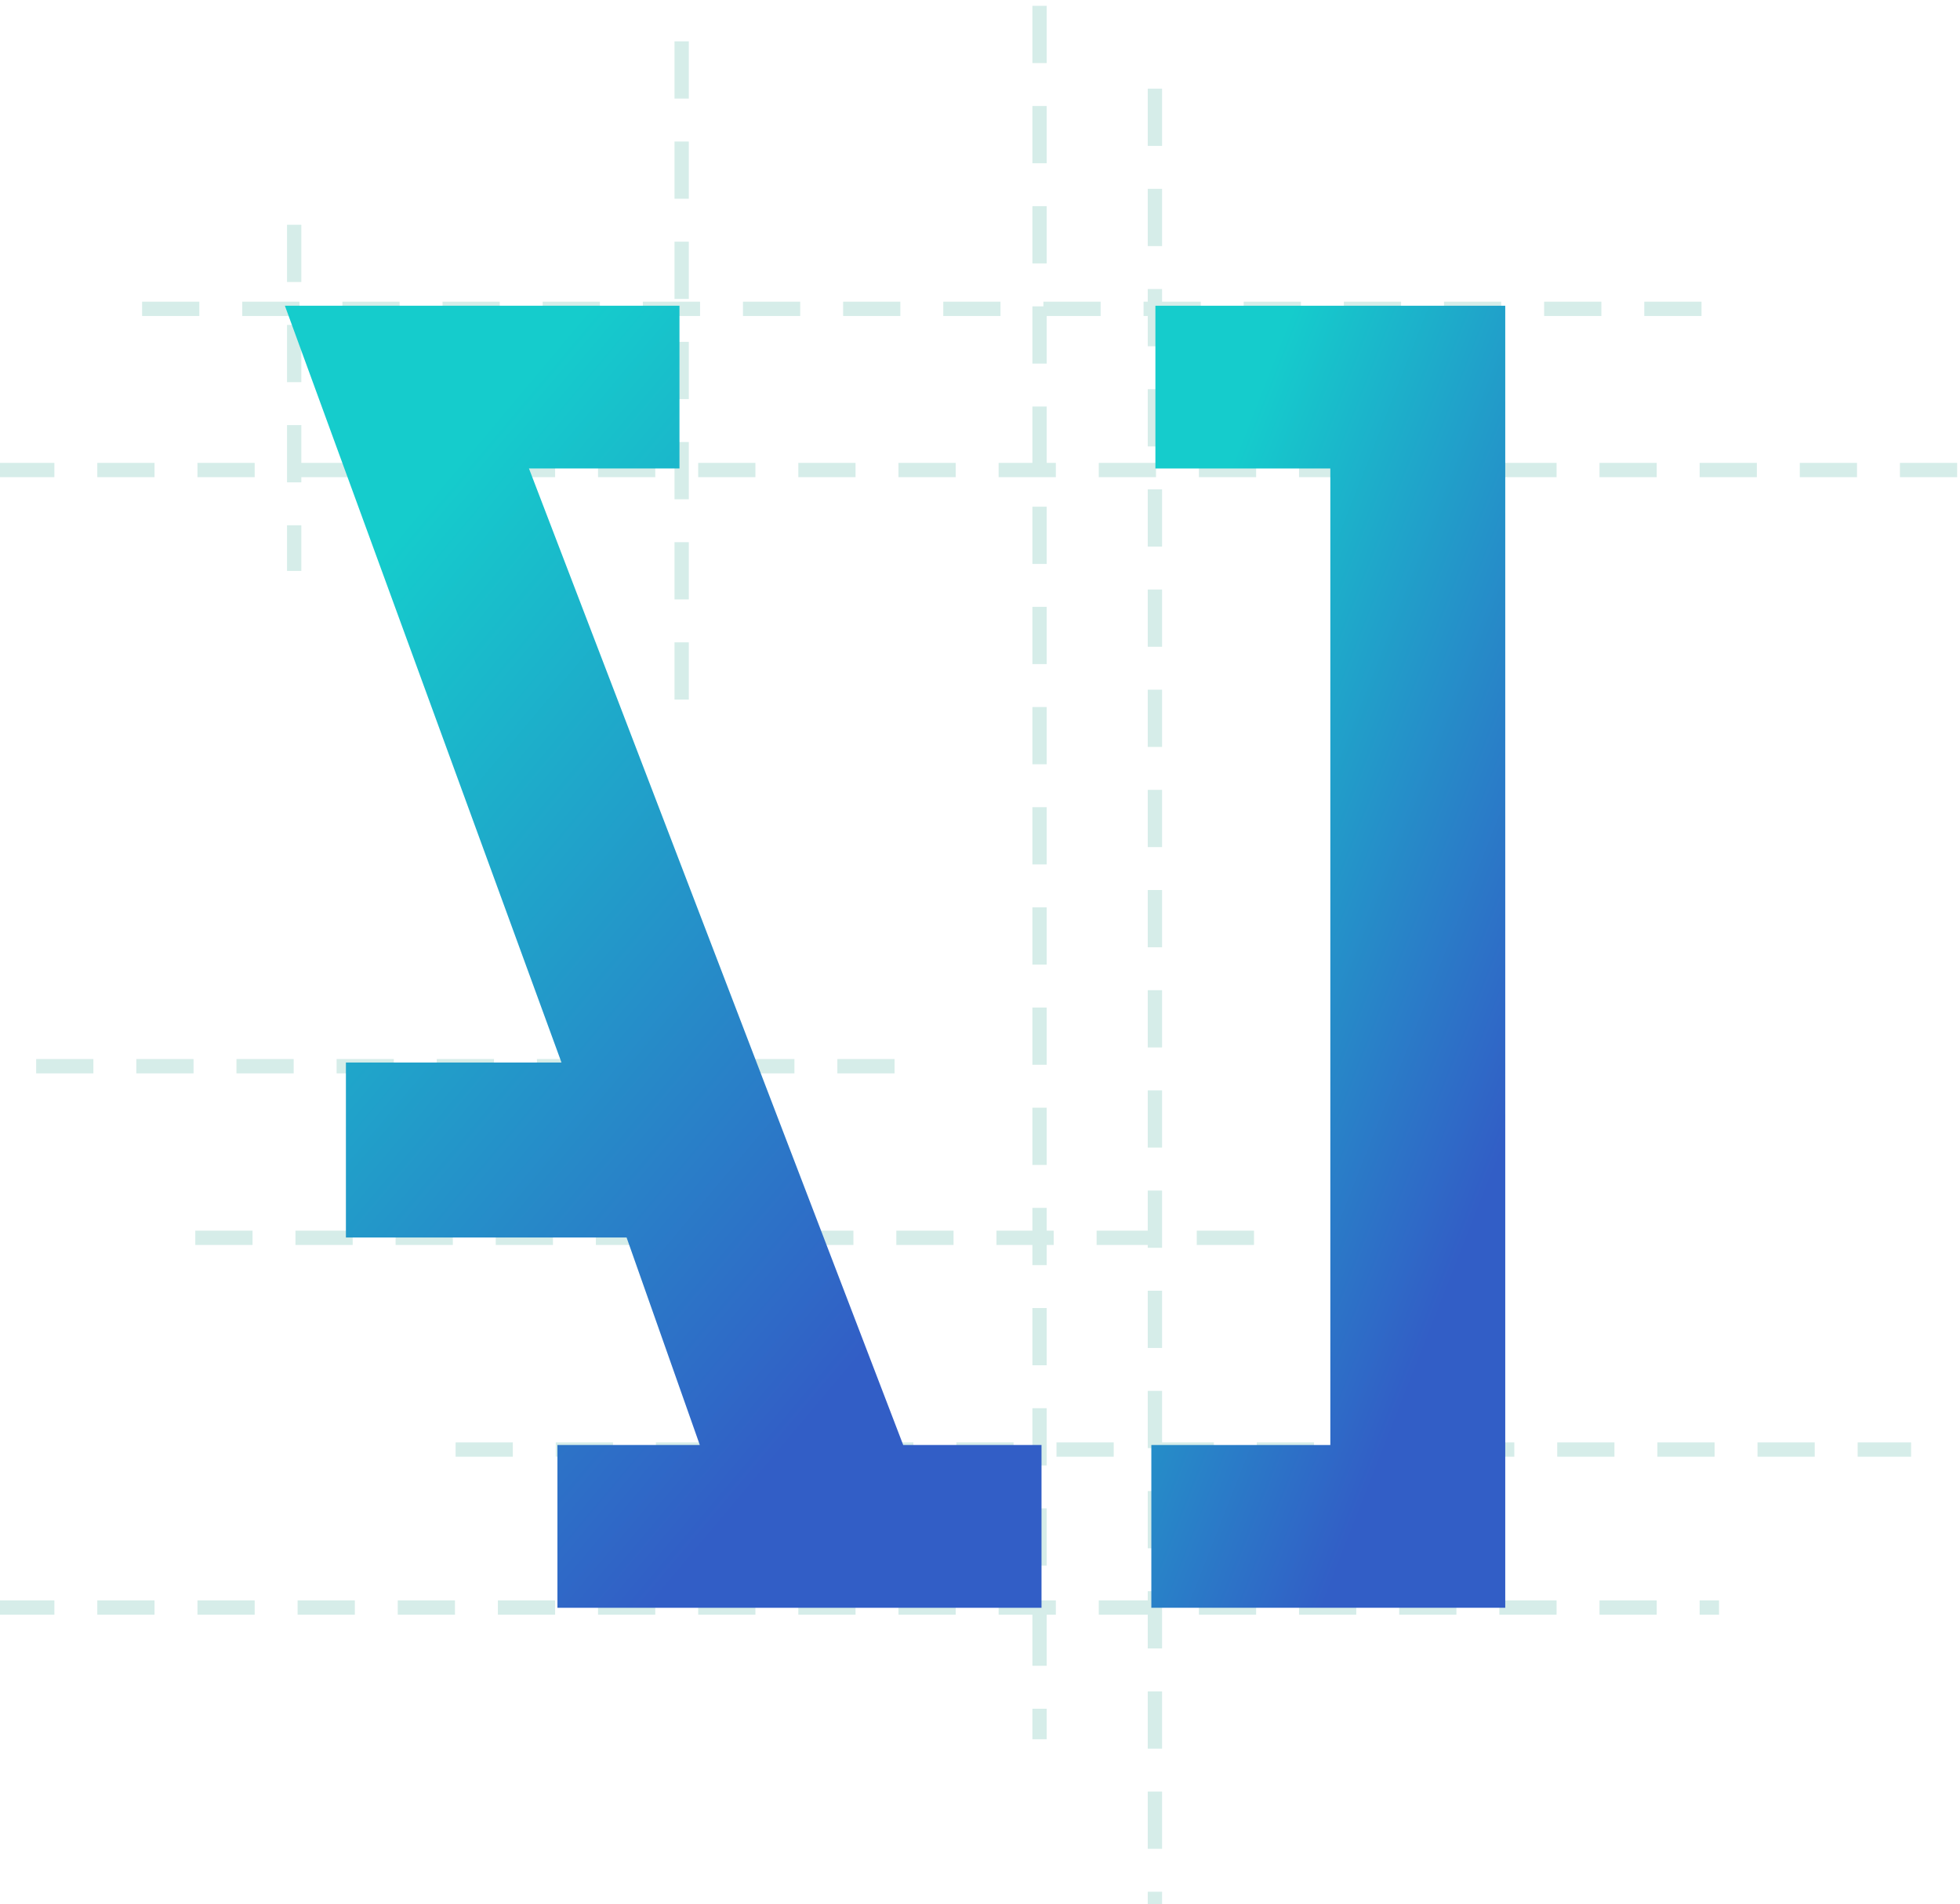
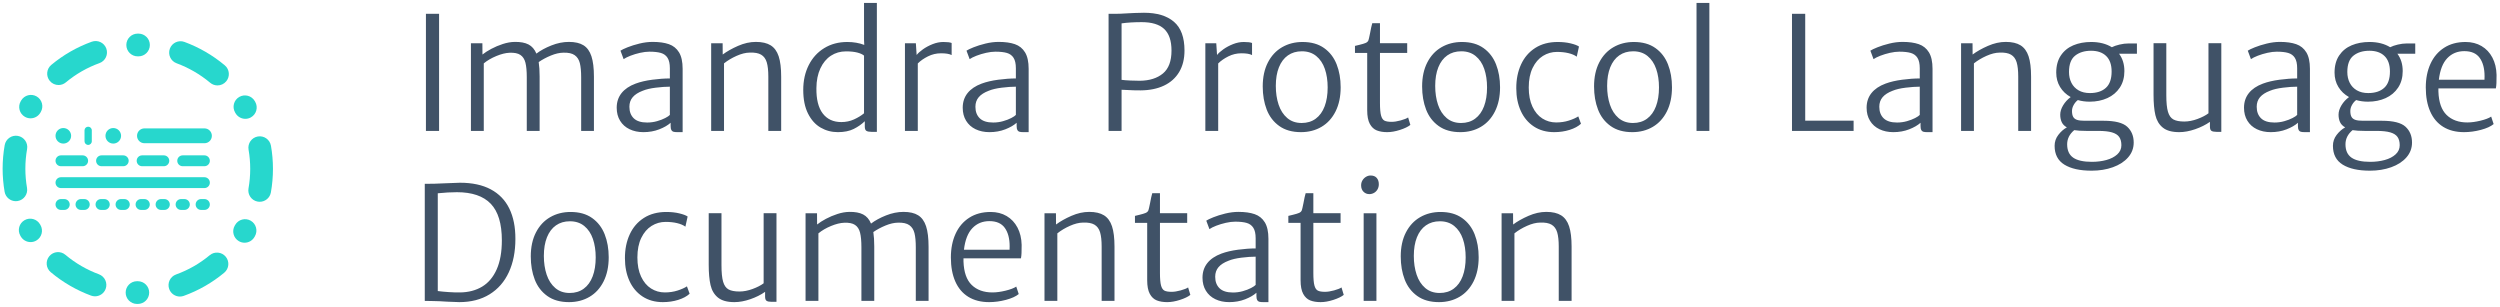
- <svg xmlns="http://www.w3.org/2000/svg" width="137px" height="133px" viewBox="0 0 137 133" version="1.1">
-   <defs>
-     <linearGradient x1="0%" y1="85%" x2="100%" y2="15%" id="linearGradient-1">
-       <stop stop-color="#912E40" offset="0%" />
-       <stop stop-color="#D78747" offset="100%" />
-     </linearGradient>
-     <linearGradient x1="16.064%" y1="17.13%" x2="64.683%" y2="88.275%" id="linearGradient-2">
-       <stop stop-color="#15CCCC" offset="0%" />
-       <stop stop-color="#325EC6" offset="100%" />
-     </linearGradient>
-   </defs>
+ <svg xmlns="http://www.w3.org/2000/svg" width="603px" height="74px" viewBox="0 0 603 74" version="1.1">
+   <defs />
  <g id="Page-1" stroke="none" stroke-width="1" fill="none" fill-rule="evenodd">
-     <g id="docs-new-design" transform="translate(-188, -61)">
-       <g id="Group-2" transform="translate(188, 60.91016)">
-         <g id="ai_dc" transform="translate(0.301304, 0.79067)" stroke="#D6EDE9" stroke-dasharray="3,4" stroke-linecap="square">
-           <path d="M10.131,20.881 L121.034,20.881" id="Line" />
-           <path d="M0,32.146 L136.975,32.146" id="Line-Copy-2" />
-           <path d="M0,111.636 L119.355,111.636" id="Line-Copy-2-Copy" />
-           <path d="M32.045,100.596 L132.78,100.596" id="Line-Copy-3" />
-           <path d="M2.727,73.808 L62.3,73.808" id="Line-Copy-6" />
-           <path d="M13.85,85.799 L87.472,85.799" id="Line-Copy-8" />
-           <path d="M72.361,0.207 L72.361,120.34" id="Line-Copy-4" />
-           <path d="M80.424,5.996 L80.424,132.11" id="Line-Copy-7" />
-           <path d="M20.261,15.506 L20.261,38.698" id="Line-Copy-5" />
-           <path d="M47.345,2.688 L47.345,48.999" id="Line-Copy-9" />
-         </g>
-         <g id="ai" transform="translate(19.73535, 21.0517)" fill="url(#linearGradient-2)" fill-rule="nonzero">
-           <polygon id="i-letter" points="60.741 80.018 60.741 91.391 85.478 91.391 85.478 59.407 85.478 0.404 61.025 0.404 61.025 11.777 73.252 11.777 73.252 80.018" />
-           <polyline id="a-letter" points="43.397 80.018 17.238 11.777 27.758 11.777 27.758 0.404 0.178 0.404 19.512 53.29 4.443 53.29 4.443 65.517 24.062 65.517 29.18 80.018 19.228 80.018 19.228 91.391 53.064 91.391 53.064 80.018 43.397 80.018" />
-         </g>
+     <g id="Group-2-Copy" transform="translate(0.632812, -3)">
+       <path d="M105.273,6.336 L105.273,34.576 L102.101,34.576 L102.101,6.336 L105.273,6.336 Z M136.594,13.108 C138.066,13.108 139.238,13.381 140.11,13.925 C140.982,14.469 141.619,15.35 142.021,16.569 C142.423,17.787 142.624,19.442 142.624,21.532 L142.624,34.576 L139.544,34.576 L139.544,21.681 C139.544,20.233 139.439,19.086 139.229,18.239 C139.018,17.391 138.604,16.748 137.985,16.309 C137.367,15.87 136.458,15.669 135.258,15.706 C134.33,15.718 133.325,15.947 132.243,16.393 C131.16,16.838 130.18,17.364 129.302,17.97 C129.45,18.947 129.524,20.104 129.524,21.439 L129.524,34.576 L126.426,34.576 L126.426,21.644 C126.426,20.147 126.318,18.972 126.101,18.118 C125.885,17.265 125.476,16.64 124.876,16.244 C124.277,15.848 123.408,15.675 122.27,15.725 C121.329,15.762 120.269,16.025 119.087,16.513 C117.906,17.002 116.895,17.592 116.054,18.285 L116.054,34.576 L112.955,34.576 L112.955,13.442 L115.72,13.442 L115.738,16.151 C116.307,15.694 117.022,15.236 117.881,14.778 C118.741,14.321 119.666,13.931 120.655,13.609 C121.645,13.288 122.597,13.121 123.513,13.108 C124.886,13.084 125.993,13.288 126.834,13.721 C127.675,14.154 128.312,14.89 128.745,15.929 C129.722,15.187 130.925,14.531 132.354,13.962 C133.783,13.393 135.196,13.108 136.594,13.108 Z M156.8,13.108 C158.358,13.108 159.66,13.291 160.706,13.656 C161.751,14.021 162.564,14.676 163.146,15.623 C163.727,16.569 164.018,17.895 164.018,19.603 L164.018,34.873 L162.756,34.873 C162.348,34.873 162.032,34.842 161.81,34.78 C161.587,34.718 161.417,34.582 161.299,34.372 C161.182,34.162 161.123,33.834 161.123,33.389 L161.123,32.609 C160.455,33.215 159.54,33.744 158.377,34.196 C157.214,34.647 155.94,34.873 154.555,34.873 C153.305,34.873 152.192,34.638 151.215,34.168 C150.238,33.698 149.477,33.018 148.933,32.127 C148.388,31.236 148.116,30.191 148.116,28.991 C148.116,27.618 148.503,26.443 149.276,25.466 C150.049,24.489 151.184,23.722 152.681,23.165 C153.819,22.744 155.155,22.432 156.688,22.228 C158.222,22.024 159.639,21.922 160.938,21.922 L160.938,19.473 C160.938,18.372 160.752,17.531 160.381,16.949 C160.01,16.368 159.475,15.975 158.776,15.771 C158.077,15.567 157.152,15.465 156.002,15.465 C155.322,15.465 154.57,15.558 153.748,15.743 C152.925,15.929 152.155,16.161 151.438,16.439 C150.72,16.717 150.17,16.993 149.786,17.265 L149.025,15.224 C149.335,15.013 149.904,14.741 150.732,14.407 C151.561,14.073 152.52,13.773 153.608,13.507 C154.697,13.241 155.761,13.108 156.8,13.108 Z M155.464,32.554 C156.28,32.554 157.072,32.445 157.839,32.229 C158.606,32.013 159.268,31.759 159.824,31.468 C160.381,31.178 160.752,30.927 160.938,30.717 L160.938,23.907 C159.96,23.907 158.825,23.988 157.533,24.148 C156.24,24.309 155.192,24.557 154.388,24.891 C153.312,25.299 152.507,25.815 151.976,26.44 C151.444,27.065 151.178,27.835 151.178,28.75 C151.178,29.925 151.527,30.853 152.226,31.533 C152.925,32.214 154.004,32.554 155.464,32.554 Z M173.666,13.442 L173.685,16.151 C174.699,15.397 175.933,14.701 177.386,14.064 C178.84,13.427 180.271,13.108 181.682,13.108 C183.178,13.108 184.369,13.384 185.253,13.934 C186.138,14.485 186.781,15.366 187.183,16.578 C187.585,17.79 187.786,19.429 187.786,21.495 L187.786,34.576 L184.688,34.576 L184.688,21.477 C184.688,20.017 184.561,18.867 184.307,18.025 C184.054,17.184 183.602,16.572 182.953,16.188 C182.303,15.805 181.379,15.638 180.179,15.688 C179.226,15.7 178.175,15.963 177.024,16.476 C175.874,16.989 174.866,17.592 174,18.285 L174,34.576 L170.901,34.576 L170.901,13.442 L173.666,13.442 Z M210.868,3.701 L210.868,34.799 L209.532,34.799 C208.988,34.799 208.589,34.718 208.335,34.558 C208.082,34.397 207.955,34.05 207.955,33.519 L207.955,32.238 C207.201,32.968 206.31,33.59 205.283,34.103 C204.257,34.616 202.982,34.873 201.461,34.873 C199.952,34.873 198.566,34.508 197.305,33.778 C196.043,33.048 195.029,31.92 194.262,30.392 C193.495,28.864 193.111,26.963 193.111,24.687 C193.111,22.448 193.554,20.453 194.438,18.703 C195.322,16.952 196.569,15.585 198.177,14.602 C199.785,13.619 201.634,13.127 203.725,13.127 C205.234,13.127 206.601,13.362 207.825,13.832 L207.77,12.57 L207.77,3.701 L210.868,3.701 Z M196.284,24.26 C196.247,26.956 196.757,28.994 197.815,30.374 C198.873,31.753 200.366,32.442 202.296,32.442 C203.397,32.442 204.417,32.229 205.357,31.802 C206.298,31.375 207.102,30.884 207.77,30.327 L207.77,16.411 C207.398,16.102 206.851,15.854 206.127,15.669 C205.404,15.483 204.504,15.391 203.428,15.391 C202.067,15.391 200.852,15.74 199.782,16.439 C198.712,17.138 197.864,18.158 197.24,19.5 C196.615,20.843 196.297,22.429 196.284,24.26 Z M226.899,13.127 C227.852,13.127 228.52,13.207 228.903,13.368 L228.903,16.281 C228.359,15.997 227.506,15.854 226.343,15.854 C225.229,15.854 224.178,16.102 223.188,16.597 C222.199,17.091 221.382,17.66 220.739,18.304 L220.739,34.576 L217.641,34.576 L217.641,13.442 L220.275,13.442 L220.461,16.263 C220.783,15.842 221.287,15.388 221.973,14.899 C222.66,14.41 223.439,13.993 224.311,13.646 C225.183,13.3 226.046,13.127 226.899,13.127 Z M240.259,13.108 C241.817,13.108 243.119,13.291 244.165,13.656 C245.21,14.021 246.023,14.676 246.604,15.623 C247.186,16.569 247.477,17.895 247.477,19.603 L247.477,34.873 L246.215,34.873 C245.807,34.873 245.491,34.842 245.269,34.78 C245.046,34.718 244.876,34.582 244.758,34.372 C244.641,34.162 244.582,33.834 244.582,33.389 L244.582,32.609 C243.914,33.215 242.999,33.744 241.836,34.196 C240.673,34.647 239.399,34.873 238.014,34.873 C236.764,34.873 235.651,34.638 234.674,34.168 C233.697,33.698 232.936,33.018 232.392,32.127 C231.847,31.236 231.575,30.191 231.575,28.991 C231.575,27.618 231.962,26.443 232.735,25.466 C233.508,24.489 234.643,23.722 236.14,23.165 C237.278,22.744 238.614,22.432 240.147,22.228 C241.681,22.024 243.098,21.922 244.396,21.922 L244.396,19.473 C244.396,18.372 244.211,17.531 243.84,16.949 C243.469,16.368 242.934,15.975 242.235,15.771 C241.536,15.567 240.611,15.465 239.461,15.465 C238.781,15.465 238.029,15.558 237.207,15.743 C236.384,15.929 235.614,16.161 234.896,16.439 C234.179,16.717 233.629,16.993 233.245,17.265 L232.484,15.224 C232.794,15.013 233.363,14.741 234.191,14.407 C235.02,14.073 235.979,13.773 237.067,13.507 C238.156,13.241 239.22,13.108 240.259,13.108 Z M238.923,32.554 C239.739,32.554 240.531,32.445 241.298,32.229 C242.065,32.013 242.727,31.759 243.283,31.468 C243.84,31.178 244.211,30.927 244.396,30.717 L244.396,23.907 C243.419,23.907 242.284,23.988 240.992,24.148 C239.699,24.309 238.651,24.557 237.847,24.891 C236.771,25.299 235.966,25.815 235.435,26.44 C234.903,27.065 234.637,27.835 234.637,28.75 C234.637,29.925 234.986,30.853 235.685,31.533 C236.384,32.214 237.463,32.554 238.923,32.554 Z M268.276,6.336 C269.105,6.336 270.181,6.293 271.505,6.206 C271.728,6.194 272.238,6.169 273.036,6.132 C273.834,6.095 274.585,6.076 275.29,6.076 C278.42,6.076 280.832,6.803 282.526,8.256 C284.221,9.71 285.068,12.02 285.068,15.187 C285.068,17.203 284.642,18.928 283.788,20.363 C282.935,21.798 281.713,22.893 280.124,23.647 C278.534,24.402 276.651,24.785 274.474,24.798 C273.472,24.81 272.241,24.773 270.781,24.687 L269.891,24.649 L269.891,34.576 L266.755,34.576 L266.755,6.336 L268.276,6.336 Z M274.288,22.479 C276.626,22.454 278.485,21.869 279.864,20.725 C281.243,19.581 281.933,17.741 281.933,15.205 C281.933,12.83 281.345,11.092 280.17,9.991 C278.995,8.89 277.189,8.34 274.752,8.34 C272.909,8.34 271.288,8.439 269.891,8.637 L269.891,22.256 C270.423,22.33 271.128,22.386 272.006,22.423 C272.884,22.46 273.645,22.479 274.288,22.479 Z M299.355,13.127 C300.308,13.127 300.976,13.207 301.359,13.368 L301.359,16.281 C300.815,15.997 299.962,15.854 298.799,15.854 C297.686,15.854 296.634,16.102 295.645,16.597 C294.655,17.091 293.839,17.66 293.195,18.304 L293.195,34.576 L290.097,34.576 L290.097,13.442 L292.731,13.442 L292.917,16.263 C293.239,15.842 293.743,15.388 294.429,14.899 C295.116,14.41 295.895,13.993 296.767,13.646 C297.639,13.3 298.502,13.127 299.355,13.127 Z M303.938,23.852 C303.938,21.613 304.353,19.686 305.182,18.072 C306.01,16.458 307.152,15.23 308.605,14.389 C310.058,13.548 311.707,13.127 313.55,13.127 C315.628,13.127 317.354,13.612 318.727,14.583 C320.1,15.555 321.111,16.863 321.76,18.508 C322.41,20.153 322.734,22.002 322.734,24.056 C322.734,26.295 322.326,28.23 321.51,29.863 C320.693,31.496 319.562,32.739 318.114,33.593 C316.667,34.446 315.016,34.873 313.16,34.873 C311.045,34.873 309.298,34.378 307.918,33.389 C306.539,32.399 305.531,31.079 304.894,29.427 C304.257,27.776 303.938,25.917 303.938,23.852 Z M319.599,24.093 C319.599,22.423 319.373,20.932 318.921,19.621 C318.47,18.31 317.777,17.274 316.843,16.513 C315.909,15.752 314.756,15.372 313.383,15.372 C312.072,15.372 310.946,15.703 310.006,16.365 C309.066,17.027 308.345,17.982 307.844,19.231 C307.343,20.481 307.093,21.978 307.093,23.722 C307.093,25.392 307.319,26.901 307.77,28.249 C308.222,29.597 308.914,30.67 309.848,31.468 C310.782,32.266 311.942,32.665 313.327,32.665 C314.651,32.665 315.783,32.319 316.723,31.626 C317.663,30.933 318.377,29.944 318.866,28.657 C319.354,27.371 319.599,25.849 319.599,24.093 Z M329.136,15.762 L326.186,15.762 L326.186,14.073 C326.396,14.011 326.755,13.925 327.262,13.813 C327.93,13.653 328.431,13.501 328.765,13.359 C329.099,13.217 329.321,13.003 329.433,12.719 C329.507,12.521 329.637,11.958 329.822,11.03 C330.02,9.929 330.2,9.119 330.36,8.6 L332.216,8.6 L332.216,13.424 L338.784,13.424 L338.784,15.762 L332.216,15.762 L332.216,27.822 C332.216,29.208 332.302,30.219 332.476,30.856 C332.649,31.493 332.924,31.907 333.301,32.099 C333.679,32.291 334.257,32.387 335.036,32.387 C335.655,32.387 336.381,32.272 337.216,32.043 C338.051,31.815 338.648,31.576 339.007,31.329 L339.545,33.129 C338.988,33.574 338.153,33.976 337.04,34.335 C335.927,34.694 334.9,34.873 333.96,34.873 C332.983,34.873 332.145,34.734 331.446,34.456 C330.747,34.177 330.187,33.652 329.767,32.878 C329.346,32.105 329.136,31.001 329.136,29.566 L329.136,15.762 Z M342.384,23.852 C342.384,21.613 342.798,19.686 343.627,18.072 C344.456,16.458 345.597,15.23 347.05,14.389 C348.504,13.548 350.152,13.127 351.995,13.127 C354.073,13.127 355.799,13.612 357.172,14.583 C358.545,15.555 359.556,16.863 360.206,18.508 C360.855,20.153 361.18,22.002 361.18,24.056 C361.18,26.295 360.771,28.23 359.955,29.863 C359.139,31.496 358.007,32.739 356.56,33.593 C355.112,34.446 353.461,34.873 351.605,34.873 C349.49,34.873 347.743,34.378 346.364,33.389 C344.985,32.399 343.976,31.079 343.339,29.427 C342.702,27.776 342.384,25.917 342.384,23.852 Z M358.044,24.093 C358.044,22.423 357.818,20.932 357.367,19.621 C356.915,18.31 356.222,17.274 355.289,16.513 C354.355,15.752 353.201,15.372 351.828,15.372 C350.517,15.372 349.391,15.703 348.451,16.365 C347.511,17.027 346.791,17.982 346.29,19.231 C345.789,20.481 345.538,21.978 345.538,23.722 C345.538,25.392 345.764,26.901 346.215,28.249 C346.667,29.597 347.36,30.67 348.293,31.468 C349.227,32.266 350.387,32.665 351.772,32.665 C353.096,32.665 354.228,32.319 355.168,31.626 C356.108,30.933 356.822,29.944 357.311,28.657 C357.8,27.371 358.044,25.849 358.044,24.093 Z M375.077,13.127 C376.228,13.127 377.267,13.238 378.194,13.461 C379.122,13.684 379.796,13.937 380.217,14.222 L379.679,16.671 C379.172,16.3 378.504,16.015 377.675,15.817 C376.846,15.619 375.924,15.521 374.91,15.521 C373.686,15.521 372.557,15.842 371.524,16.485 C370.491,17.129 369.662,18.093 369.038,19.38 C368.413,20.666 368.101,22.237 368.101,24.093 C368.101,25.911 368.397,27.454 368.991,28.722 C369.585,29.99 370.383,30.943 371.385,31.58 C372.387,32.217 373.494,32.535 374.706,32.535 C375.807,32.535 376.831,32.384 377.777,32.081 C378.723,31.778 379.481,31.44 380.05,31.069 L380.699,32.851 C380.031,33.469 379.119,33.961 377.962,34.326 C376.806,34.691 375.566,34.873 374.242,34.873 C372.35,34.873 370.714,34.418 369.334,33.509 C367.955,32.6 366.904,31.348 366.18,29.752 C365.457,28.156 365.095,26.344 365.095,24.315 C365.082,22.163 365.466,20.24 366.245,18.545 C367.024,16.85 368.166,15.524 369.668,14.565 C371.171,13.606 372.974,13.127 375.077,13.127 Z M383.854,23.852 C383.854,21.613 384.268,19.686 385.097,18.072 C385.925,16.458 387.067,15.23 388.52,14.389 C389.973,13.548 391.622,13.127 393.465,13.127 C395.543,13.127 397.269,13.612 398.642,14.583 C400.015,15.555 401.026,16.863 401.675,18.508 C402.325,20.153 402.649,22.002 402.649,24.056 C402.649,26.295 402.241,28.23 401.425,29.863 C400.608,31.496 399.477,32.739 398.029,33.593 C396.582,34.446 394.931,34.873 393.075,34.873 C390.96,34.873 389.213,34.378 387.833,33.389 C386.454,32.399 385.446,31.079 384.809,29.427 C384.172,27.776 383.854,25.917 383.854,23.852 Z M399.514,24.093 C399.514,22.423 399.288,20.932 398.836,19.621 C398.385,18.31 397.692,17.274 396.758,16.513 C395.824,15.752 394.671,15.372 393.298,15.372 C391.987,15.372 390.861,15.703 389.921,16.365 C388.981,17.027 388.26,17.982 387.759,19.231 C387.258,20.481 387.008,21.978 387.008,23.722 C387.008,25.392 387.234,26.901 387.685,28.249 C388.137,29.597 388.829,30.67 389.763,31.468 C390.697,32.266 391.857,32.665 393.242,32.665 C394.566,32.665 395.698,32.319 396.638,31.626 C397.578,30.933 398.292,29.944 398.781,28.657 C399.269,27.371 399.514,25.849 399.514,24.093 Z M411.667,3.701 L411.667,34.576 L408.568,34.576 L408.568,3.701 L411.667,3.701 Z M434.786,6.336 L434.786,32.108 L446.457,32.108 L446.457,34.576 L431.595,34.576 L431.595,6.336 L434.786,6.336 Z M458.276,13.108 C459.835,13.108 461.137,13.291 462.182,13.656 C463.227,14.021 464.041,14.676 464.622,15.623 C465.203,16.569 465.494,17.895 465.494,19.603 L465.494,34.873 L464.232,34.873 C463.824,34.873 463.509,34.842 463.286,34.78 C463.063,34.718 462.893,34.582 462.776,34.372 C462.658,34.162 462.6,33.834 462.6,33.389 L462.6,32.609 C461.932,33.215 461.016,33.744 459.854,34.196 C458.691,34.647 457.417,34.873 456.031,34.873 C454.782,34.873 453.669,34.638 452.691,34.168 C451.714,33.698 450.953,33.018 450.409,32.127 C449.865,31.236 449.593,30.191 449.593,28.991 C449.593,27.618 449.979,26.443 450.752,25.466 C451.526,24.489 452.66,23.722 454.157,23.165 C455.295,22.744 456.631,22.432 458.165,22.228 C459.699,22.024 461.115,21.922 462.414,21.922 L462.414,19.473 C462.414,18.372 462.229,17.531 461.857,16.949 C461.486,16.368 460.951,15.975 460.252,15.771 C459.554,15.567 458.629,15.465 457.479,15.465 C456.798,15.465 456.047,15.558 455.224,15.743 C454.402,15.929 453.632,16.161 452.914,16.439 C452.197,16.717 451.646,16.993 451.263,17.265 L450.502,15.224 C450.811,15.013 451.38,14.741 452.209,14.407 C453.038,14.073 453.996,13.773 455.085,13.507 C456.174,13.241 457.237,13.108 458.276,13.108 Z M456.94,32.554 C457.757,32.554 458.548,32.445 459.315,32.229 C460.082,32.013 460.744,31.759 461.301,31.468 C461.857,31.178 462.229,30.927 462.414,30.717 L462.414,23.907 C461.437,23.907 460.302,23.988 459.009,24.148 C457.717,24.309 456.668,24.557 455.864,24.891 C454.788,25.299 453.984,25.815 453.452,26.44 C452.92,27.065 452.654,27.835 452.654,28.75 C452.654,29.925 453.004,30.853 453.703,31.533 C454.402,32.214 455.481,32.554 456.94,32.554 Z M475.143,13.442 L475.161,16.151 C476.175,15.397 477.409,14.701 478.863,14.064 C480.316,13.427 481.748,13.108 483.158,13.108 C484.655,13.108 485.846,13.384 486.73,13.934 C487.614,14.485 488.258,15.366 488.66,16.578 C489.062,17.79 489.263,19.429 489.263,21.495 L489.263,34.576 L486.164,34.576 L486.164,21.477 C486.164,20.017 486.037,18.867 485.784,18.025 C485.53,17.184 485.079,16.572 484.429,16.188 C483.78,15.805 482.855,15.638 481.655,15.688 C480.703,15.7 479.651,15.963 478.501,16.476 C477.351,16.989 476.342,17.592 475.477,18.285 L475.477,34.576 L472.378,34.576 L472.378,13.442 L475.143,13.442 Z M514.794,15.966 L510.489,15.966 C511.343,17.116 511.77,18.508 511.77,20.141 C511.77,21.687 511.402,23.017 510.666,24.13 C509.93,25.243 508.928,26.087 507.66,26.663 C506.392,27.238 504.972,27.525 503.401,27.525 C502.387,27.525 501.435,27.396 500.544,27.136 C500.16,27.42 499.83,27.807 499.551,28.295 C499.273,28.784 499.134,29.276 499.134,29.771 C499.134,30.377 499.23,30.85 499.421,31.19 C499.613,31.53 499.925,31.771 500.358,31.914 C500.791,32.056 501.391,32.127 502.158,32.127 L506.741,32.127 C509.512,32.127 511.417,32.609 512.456,33.574 C513.495,34.539 514.015,35.807 514.015,37.378 C514.015,38.739 513.566,39.932 512.669,40.959 C511.773,41.986 510.551,42.777 509.005,43.334 C507.459,43.891 505.745,44.169 503.865,44.169 C501.057,44.169 498.868,43.683 497.297,42.712 C495.726,41.741 494.94,40.229 494.94,38.176 C494.94,37.199 495.237,36.32 495.831,35.541 C496.425,34.762 497.111,34.156 497.891,33.723 C497.297,33.389 496.882,32.962 496.647,32.442 C496.412,31.923 496.295,31.329 496.295,30.661 C496.295,29.931 496.527,29.18 496.991,28.407 C497.455,27.634 498.064,26.969 498.818,26.412 C497.73,25.806 496.876,24.996 496.258,23.981 C495.639,22.967 495.33,21.811 495.33,20.512 C495.33,18.867 495.701,17.49 496.443,16.383 C497.186,15.276 498.191,14.457 499.458,13.925 C500.726,13.393 502.158,13.127 503.754,13.127 C505.708,13.127 507.372,13.548 508.745,14.389 C509.228,14.141 509.846,13.928 510.601,13.749 C511.355,13.569 512.091,13.479 512.809,13.479 L514.794,13.479 L514.794,15.966 Z M503.457,25.447 C505.09,25.447 506.37,25.03 507.298,24.195 C508.226,23.36 508.689,22.046 508.689,20.252 C508.689,18.607 508.253,17.361 507.381,16.513 C506.509,15.666 505.294,15.242 503.735,15.242 C502.164,15.242 500.884,15.635 499.895,16.42 C498.905,17.206 498.41,18.52 498.41,20.363 C498.41,21.34 498.605,22.213 498.995,22.979 C499.384,23.746 499.956,24.349 500.711,24.789 C501.465,25.228 502.381,25.447 503.457,25.447 Z M502.622,34.576 C501.397,34.576 500.414,34.514 499.672,34.391 C498.534,35.343 497.965,36.481 497.965,37.805 C497.965,39.277 498.45,40.35 499.421,41.024 C500.392,41.698 501.892,42.035 503.921,42.035 C505.183,42.035 506.355,41.887 507.437,41.59 C508.519,41.293 509.391,40.841 510.053,40.235 C510.715,39.629 511.046,38.893 511.046,38.027 C511.046,37.199 510.87,36.534 510.517,36.033 C510.165,35.532 509.583,35.164 508.773,34.929 C507.963,34.694 506.865,34.576 505.479,34.576 L502.622,34.576 Z M535.148,13.424 L535.148,34.799 L533.961,34.799 C533.404,34.799 533.005,34.718 532.764,34.558 C532.523,34.397 532.402,34.057 532.402,33.537 L532.402,32.387 C531.388,33.104 530.201,33.698 528.84,34.168 C527.479,34.638 526.199,34.873 524.999,34.873 C523.255,34.873 521.934,34.508 521.038,33.778 C520.141,33.048 519.544,32.047 519.247,30.772 C518.95,29.498 518.802,27.853 518.802,25.837 L518.802,13.424 L521.882,13.424 L521.882,25.967 C521.882,27.736 522.015,29.069 522.281,29.965 C522.547,30.862 522.983,31.478 523.589,31.812 C524.195,32.146 525.073,32.312 526.224,32.312 C527.226,32.312 528.28,32.108 529.387,31.7 C530.494,31.292 531.382,30.834 532.05,30.327 L532.05,13.424 L535.148,13.424 Z M549.306,13.108 C550.864,13.108 552.166,13.291 553.211,13.656 C554.257,14.021 555.07,14.676 555.651,15.623 C556.233,16.569 556.523,17.895 556.523,19.603 L556.523,34.873 L555.262,34.873 C554.854,34.873 554.538,34.842 554.315,34.78 C554.093,34.718 553.923,34.582 553.805,34.372 C553.688,34.162 553.629,33.834 553.629,33.389 L553.629,32.609 C552.961,33.215 552.046,33.744 550.883,34.196 C549.72,34.647 548.446,34.873 547.061,34.873 C545.811,34.873 544.698,34.638 543.721,34.168 C542.743,33.698 541.983,33.018 541.438,32.127 C540.894,31.236 540.622,30.191 540.622,28.991 C540.622,27.618 541.009,26.443 541.782,25.466 C542.555,24.489 543.69,23.722 545.187,23.165 C546.325,22.744 547.66,22.432 549.194,22.228 C550.728,22.024 552.145,21.922 553.443,21.922 L553.443,19.473 C553.443,18.372 553.258,17.531 552.887,16.949 C552.516,16.368 551.981,15.975 551.282,15.771 C550.583,15.567 549.658,15.465 548.508,15.465 C547.827,15.465 547.076,15.558 546.253,15.743 C545.431,15.929 544.661,16.161 543.943,16.439 C543.226,16.717 542.675,16.993 542.292,17.265 L541.531,15.224 C541.84,15.013 542.41,14.741 543.238,14.407 C544.067,14.073 545.026,13.773 546.114,13.507 C547.203,13.241 548.267,13.108 549.306,13.108 Z M547.97,32.554 C548.786,32.554 549.578,32.445 550.345,32.229 C551.112,32.013 551.773,31.759 552.33,31.468 C552.887,31.178 553.258,30.927 553.443,30.717 L553.443,23.907 C552.466,23.907 551.331,23.988 550.039,24.148 C548.746,24.309 547.698,24.557 546.894,24.891 C545.817,25.299 545.013,25.815 544.481,26.44 C543.95,27.065 543.684,27.835 543.684,28.75 C543.684,29.925 544.033,30.853 544.732,31.533 C545.431,32.214 546.51,32.554 547.97,32.554 Z M581.925,15.966 L577.62,15.966 C578.474,17.116 578.9,18.508 578.9,20.141 C578.9,21.687 578.532,23.017 577.796,24.13 C577.06,25.243 576.058,26.087 574.791,26.663 C573.523,27.238 572.103,27.525 570.532,27.525 C569.518,27.525 568.565,27.396 567.675,27.136 C567.291,27.42 566.96,27.807 566.682,28.295 C566.404,28.784 566.265,29.276 566.265,29.771 C566.265,30.377 566.361,30.85 566.552,31.19 C566.744,31.53 567.056,31.771 567.489,31.914 C567.922,32.056 568.522,32.127 569.289,32.127 L573.872,32.127 C576.643,32.127 578.548,32.609 579.587,33.574 C580.626,34.539 581.146,35.807 581.146,37.378 C581.146,38.739 580.697,39.932 579.8,40.959 C578.903,41.986 577.682,42.777 576.136,43.334 C574.59,43.891 572.876,44.169 570.996,44.169 C568.188,44.169 565.999,43.683 564.428,42.712 C562.857,41.741 562.071,40.229 562.071,38.176 C562.071,37.199 562.368,36.32 562.962,35.541 C563.556,34.762 564.242,34.156 565.021,33.723 C564.428,33.389 564.013,32.962 563.778,32.442 C563.543,31.923 563.426,31.329 563.426,30.661 C563.426,29.931 563.658,29.18 564.122,28.407 C564.585,27.634 565.195,26.969 565.949,26.412 C564.861,25.806 564.007,24.996 563.389,23.981 C562.77,22.967 562.461,21.811 562.461,20.512 C562.461,18.867 562.832,17.49 563.574,16.383 C564.316,15.276 565.321,14.457 566.589,13.925 C567.857,13.393 569.289,13.127 570.885,13.127 C572.839,13.127 574.503,13.548 575.876,14.389 C576.358,14.141 576.977,13.928 577.731,13.749 C578.486,13.569 579.222,13.479 579.939,13.479 L581.925,13.479 L581.925,15.966 Z M570.588,25.447 C572.221,25.447 573.501,25.03 574.429,24.195 C575.356,23.36 575.82,22.046 575.82,20.252 C575.82,18.607 575.384,17.361 574.512,16.513 C573.64,15.666 572.425,15.242 570.866,15.242 C569.295,15.242 568.015,15.635 567.025,16.42 C566.036,17.206 565.541,18.52 565.541,20.363 C565.541,21.34 565.736,22.213 566.125,22.979 C566.515,23.746 567.087,24.349 567.842,24.789 C568.596,25.228 569.512,25.447 570.588,25.447 Z M569.753,34.576 C568.528,34.576 567.545,34.514 566.803,34.391 C565.665,35.343 565.096,36.481 565.096,37.805 C565.096,39.277 565.581,40.35 566.552,41.024 C567.523,41.698 569.023,42.035 571.052,42.035 C572.313,42.035 573.486,41.887 574.568,41.59 C575.65,41.293 576.522,40.841 577.184,40.235 C577.846,39.629 578.177,38.893 578.177,38.027 C578.177,37.199 578,36.534 577.648,36.033 C577.295,35.532 576.714,35.164 575.904,34.929 C575.094,34.694 573.996,34.576 572.61,34.576 L569.753,34.576 Z M587.51,24.315 L587.51,25.058 C587.596,27.643 588.258,29.535 589.495,30.735 C590.732,31.935 592.396,32.535 594.486,32.535 C595.439,32.535 596.496,32.393 597.659,32.108 C598.822,31.824 599.682,31.496 600.238,31.125 L600.832,32.925 C600.152,33.494 599.125,33.961 597.752,34.326 C596.379,34.691 595.024,34.873 593.688,34.873 C591.722,34.873 590.049,34.446 588.669,33.593 C587.29,32.739 586.245,31.505 585.534,29.891 C584.822,28.277 584.467,26.344 584.467,24.093 C584.467,21.94 584.844,20.039 585.599,18.387 C586.353,16.736 587.451,15.446 588.892,14.519 C590.333,13.591 592.056,13.127 594.06,13.127 C595.519,13.127 596.806,13.455 597.919,14.11 C599.032,14.766 599.904,15.694 600.535,16.894 C601.166,18.093 601.5,19.485 601.537,21.068 C601.537,21.91 601.528,22.562 601.509,23.026 C601.491,23.49 601.444,23.92 601.37,24.315 L587.51,24.315 Z M593.763,15.335 C592.105,15.335 590.735,15.901 589.653,17.033 C588.57,18.165 587.893,19.899 587.621,22.237 L598.624,22.237 C598.636,22.052 598.643,21.767 598.643,21.384 C598.643,19.528 598.253,18.056 597.474,16.968 C596.694,15.879 595.457,15.335 593.763,15.335 Z M101.822,47.336 C103.146,47.336 103.888,47.33 104.049,47.317 C104.568,47.317 105.496,47.28 106.832,47.206 C108.564,47.119 109.727,47.076 110.32,47.076 C113.277,47.076 115.751,47.608 117.742,48.672 C119.734,49.736 121.224,51.279 122.214,53.301 C123.203,55.324 123.692,57.77 123.68,60.64 C123.68,63.707 123.151,66.385 122.093,68.674 C121.036,70.962 119.489,72.734 117.455,73.99 C115.42,75.245 112.986,75.873 110.153,75.873 C109.683,75.873 108.706,75.836 107.222,75.762 C105.985,75.675 104.871,75.626 103.882,75.613 C103.387,75.589 102.701,75.576 101.822,75.576 L101.822,47.336 Z M110.339,73.535 C112.38,73.51 114.155,73.043 115.664,72.134 C117.173,71.225 118.342,69.837 119.171,67.969 C120,66.101 120.414,63.769 120.414,60.974 C120.414,56.941 119.52,53.997 117.733,52.142 C115.945,50.286 113.227,49.358 109.578,49.358 C108.205,49.358 106.665,49.445 104.958,49.618 L104.958,73.201 C105.675,73.3 106.551,73.384 107.583,73.452 C108.616,73.52 109.535,73.548 110.339,73.535 Z M127.391,64.852 C127.391,62.613 127.805,60.686 128.634,59.072 C129.463,57.458 130.604,56.23 132.057,55.389 C133.511,54.548 135.159,54.127 137.002,54.127 C139.08,54.127 140.806,54.612 142.179,55.583 C143.552,56.555 144.563,57.863 145.212,59.508 C145.862,61.153 146.187,63.002 146.187,65.056 C146.187,67.295 145.778,69.23 144.962,70.863 C144.146,72.496 143.014,73.739 141.566,74.593 C140.119,75.446 138.468,75.873 136.612,75.873 C134.497,75.873 132.75,75.378 131.371,74.389 C129.991,73.399 128.983,72.079 128.346,70.427 C127.709,68.776 127.391,66.917 127.391,64.852 Z M143.051,65.093 C143.051,63.423 142.825,61.932 142.374,60.621 C141.922,59.31 141.229,58.274 140.295,57.513 C139.361,56.752 138.208,56.372 136.835,56.372 C135.524,56.372 134.398,56.703 133.458,57.365 C132.518,58.027 131.797,58.982 131.296,60.231 C130.795,61.481 130.545,62.978 130.545,64.722 C130.545,66.392 130.771,67.901 131.222,69.249 C131.674,70.597 132.366,71.67 133.3,72.468 C134.234,73.266 135.394,73.665 136.779,73.665 C138.103,73.665 139.235,73.319 140.175,72.626 C141.115,71.933 141.829,70.944 142.318,69.657 C142.806,68.371 143.051,66.849 143.051,65.093 Z M160.084,54.127 C161.234,54.127 162.273,54.238 163.201,54.461 C164.129,54.684 164.803,54.937 165.224,55.222 L164.686,57.671 C164.178,57.3 163.51,57.015 162.682,56.817 C161.853,56.619 160.931,56.521 159.917,56.521 C158.692,56.521 157.564,56.842 156.531,57.485 C155.498,58.129 154.669,59.093 154.044,60.38 C153.42,61.666 153.107,63.237 153.107,65.093 C153.107,66.911 153.404,68.454 153.998,69.722 C154.592,70.99 155.39,71.943 156.392,72.58 C157.394,73.217 158.501,73.535 159.713,73.535 C160.814,73.535 161.837,73.384 162.784,73.081 C163.73,72.778 164.488,72.44 165.057,72.069 L165.706,73.851 C165.038,74.469 164.126,74.961 162.969,75.326 C161.813,75.691 160.573,75.873 159.249,75.873 C157.356,75.873 155.721,75.418 154.341,74.509 C152.962,73.6 151.911,72.348 151.187,70.752 C150.463,69.156 150.102,67.344 150.102,65.315 C150.089,63.163 150.473,61.24 151.252,59.545 C152.031,57.85 153.172,56.524 154.675,55.565 C156.178,54.606 157.981,54.127 160.084,54.127 Z M186.654,54.424 L186.654,75.799 L185.467,75.799 C184.91,75.799 184.511,75.718 184.27,75.558 C184.029,75.397 183.908,75.057 183.908,74.537 L183.908,73.387 C182.894,74.104 181.706,74.698 180.346,75.168 C178.985,75.638 177.705,75.873 176.505,75.873 C174.761,75.873 173.44,75.508 172.543,74.778 C171.647,74.048 171.05,73.047 170.753,71.772 C170.456,70.498 170.308,68.853 170.308,66.837 L170.308,54.424 L173.388,54.424 L173.388,66.967 C173.388,68.736 173.521,70.069 173.787,70.965 C174.053,71.862 174.489,72.478 175.095,72.812 C175.701,73.146 176.579,73.312 177.729,73.312 C178.731,73.312 179.786,73.108 180.893,72.7 C182,72.292 182.888,71.834 183.556,71.327 L183.556,54.424 L186.654,54.424 Z M217.307,54.108 C218.779,54.108 219.951,54.381 220.823,54.925 C221.695,55.469 222.332,56.35 222.734,57.569 C223.136,58.787 223.337,60.442 223.337,62.532 L223.337,75.576 L220.257,75.576 L220.257,62.681 C220.257,61.233 220.152,60.086 219.941,59.239 C219.731,58.391 219.317,57.748 218.698,57.309 C218.08,56.87 217.171,56.669 215.971,56.706 C215.043,56.718 214.038,56.947 212.956,57.393 C211.873,57.838 210.893,58.364 210.015,58.97 C210.163,59.947 210.237,61.104 210.237,62.439 L210.237,75.576 L207.139,75.576 L207.139,62.644 C207.139,61.147 207.03,59.972 206.814,59.118 C206.597,58.265 206.189,57.64 205.589,57.244 C204.989,56.848 204.12,56.675 202.982,56.725 C202.042,56.762 200.982,57.025 199.8,57.513 C198.619,58.002 197.608,58.592 196.767,59.285 L196.767,75.576 L193.668,75.576 L193.668,54.442 L196.433,54.442 L196.451,57.151 C197.02,56.694 197.735,56.236 198.594,55.778 C199.454,55.321 200.379,54.931 201.368,54.609 C202.358,54.288 203.31,54.121 204.226,54.108 C205.599,54.084 206.706,54.288 207.547,54.721 C208.388,55.154 209.025,55.89 209.458,56.929 C210.435,56.187 211.638,55.531 213.067,54.962 C214.496,54.393 215.909,54.108 217.307,54.108 Z M231.761,65.315 L231.761,66.058 C231.847,68.643 232.509,70.535 233.746,71.735 C234.983,72.935 236.647,73.535 238.737,73.535 C239.69,73.535 240.747,73.393 241.91,73.108 C243.073,72.824 243.933,72.496 244.489,72.125 L245.083,73.925 C244.403,74.494 243.376,74.961 242.003,75.326 C240.63,75.691 239.275,75.873 237.939,75.873 C235.973,75.873 234.3,75.446 232.92,74.593 C231.541,73.739 230.496,72.505 229.785,70.891 C229.073,69.277 228.718,67.344 228.718,65.093 C228.718,62.94 229.095,61.039 229.85,59.387 C230.604,57.736 231.702,56.446 233.143,55.519 C234.584,54.591 236.307,54.127 238.311,54.127 C239.77,54.127 241.057,54.455 242.17,55.11 C243.283,55.766 244.155,56.694 244.786,57.894 C245.417,59.093 245.751,60.485 245.788,62.068 C245.788,62.91 245.779,63.562 245.76,64.026 C245.742,64.49 245.695,64.92 245.621,65.315 L231.761,65.315 Z M238.014,56.335 C236.356,56.335 234.986,56.901 233.904,58.033 C232.821,59.165 232.144,60.899 231.872,63.237 L242.875,63.237 C242.887,63.052 242.894,62.767 242.894,62.384 C242.894,60.528 242.504,59.056 241.725,57.968 C240.945,56.879 239.708,56.335 238.014,56.335 Z M254.063,54.442 L254.082,57.151 C255.096,56.397 256.33,55.701 257.784,55.064 C259.237,54.427 260.669,54.108 262.079,54.108 C263.576,54.108 264.766,54.384 265.651,54.934 C266.535,55.485 267.179,56.366 267.581,57.578 C267.983,58.79 268.184,60.429 268.184,62.495 L268.184,75.576 L265.085,75.576 L265.085,62.477 C265.085,61.017 264.958,59.867 264.705,59.025 C264.451,58.184 264,57.572 263.35,57.188 C262.701,56.805 261.776,56.638 260.576,56.688 C259.624,56.7 258.572,56.963 257.422,57.476 C256.271,57.989 255.263,58.592 254.397,59.285 L254.397,75.576 L251.299,75.576 L251.299,54.442 L254.063,54.442 Z M276.069,56.762 L273.119,56.762 L273.119,55.073 C273.329,55.011 273.688,54.925 274.195,54.813 C274.863,54.653 275.364,54.501 275.698,54.359 C276.032,54.217 276.255,54.003 276.366,53.719 C276.44,53.521 276.57,52.958 276.756,52.03 C276.954,50.929 277.133,50.119 277.294,49.6 L279.149,49.6 L279.149,54.424 L285.718,54.424 L285.718,56.762 L279.149,56.762 L279.149,68.822 C279.149,70.208 279.236,71.219 279.409,71.856 C279.582,72.493 279.858,72.907 280.235,73.099 C280.612,73.291 281.19,73.387 281.97,73.387 C282.588,73.387 283.315,73.272 284.15,73.043 C284.985,72.815 285.582,72.576 285.94,72.329 L286.479,74.129 C285.922,74.574 285.087,74.976 283.974,75.335 C282.86,75.694 281.834,75.873 280.894,75.873 C279.916,75.873 279.078,75.734 278.379,75.456 C277.68,75.177 277.121,74.652 276.7,73.878 C276.28,73.105 276.069,72.001 276.069,70.566 L276.069,56.762 Z M298.094,54.108 C299.652,54.108 300.954,54.291 302,54.656 C303.045,55.021 303.858,55.676 304.439,56.623 C305.021,57.569 305.312,58.895 305.312,60.603 L305.312,75.873 L304.05,75.873 C303.642,75.873 303.326,75.842 303.104,75.78 C302.881,75.718 302.711,75.582 302.593,75.372 C302.476,75.162 302.417,74.834 302.417,74.389 L302.417,73.609 C301.749,74.215 300.834,74.744 299.671,75.196 C298.508,75.647 297.234,75.873 295.849,75.873 C294.599,75.873 293.486,75.638 292.509,75.168 C291.532,74.698 290.771,74.018 290.227,73.127 C289.682,72.236 289.41,71.191 289.41,69.991 C289.41,68.618 289.797,67.443 290.57,66.466 C291.343,65.489 292.478,64.722 293.975,64.165 C295.113,63.744 296.449,63.432 297.982,63.228 C299.516,63.024 300.933,62.922 302.231,62.922 L302.231,60.473 C302.231,59.372 302.046,58.531 301.675,57.949 C301.304,57.368 300.769,56.975 300.07,56.771 C299.371,56.567 298.446,56.465 297.296,56.465 C296.616,56.465 295.864,56.558 295.042,56.743 C294.219,56.929 293.449,57.161 292.731,57.439 C292.014,57.717 291.464,57.993 291.08,58.265 L290.319,56.224 C290.629,56.013 291.198,55.741 292.026,55.407 C292.855,55.073 293.814,54.773 294.902,54.507 C295.991,54.241 297.055,54.108 298.094,54.108 Z M296.758,73.554 C297.574,73.554 298.366,73.445 299.133,73.229 C299.9,73.013 300.562,72.759 301.118,72.468 C301.675,72.178 302.046,71.927 302.231,71.717 L302.231,64.907 C301.254,64.907 300.119,64.988 298.827,65.148 C297.534,65.309 296.486,65.557 295.682,65.891 C294.605,66.299 293.801,66.815 293.27,67.44 C292.738,68.065 292.472,68.835 292.472,69.75 C292.472,70.925 292.821,71.853 293.52,72.533 C294.219,73.214 295.298,73.554 296.758,73.554 Z M313.067,56.762 L310.117,56.762 L310.117,55.073 C310.327,55.011 310.686,54.925 311.193,54.813 C311.861,54.653 312.362,54.501 312.696,54.359 C313.03,54.217 313.253,54.003 313.364,53.719 C313.438,53.521 313.568,52.958 313.754,52.03 C313.952,50.929 314.131,50.119 314.292,49.6 L316.147,49.6 L316.147,54.424 L322.716,54.424 L322.716,56.762 L316.147,56.762 L316.147,68.822 C316.147,70.208 316.234,71.219 316.407,71.856 C316.58,72.493 316.856,72.907 317.233,73.099 C317.61,73.291 318.188,73.387 318.968,73.387 C319.586,73.387 320.313,73.272 321.148,73.043 C321.983,72.815 322.58,72.576 322.938,72.329 L323.477,74.129 C322.92,74.574 322.085,74.976 320.972,75.335 C319.858,75.694 318.832,75.873 317.892,75.873 C316.914,75.873 316.076,75.734 315.377,75.456 C314.679,75.177 314.119,74.652 313.698,73.878 C313.278,73.105 313.067,72.001 313.067,70.566 L313.067,56.762 Z M331.362,54.442 L331.362,75.576 L328.282,75.576 L328.282,54.442 L331.362,54.442 Z M327.67,47.707 C327.67,47.262 327.778,46.86 327.995,46.501 C328.211,46.142 328.496,45.858 328.848,45.647 C329.201,45.437 329.569,45.332 329.952,45.332 C330.595,45.332 331.087,45.524 331.427,45.907 C331.767,46.291 331.938,46.798 331.938,47.429 C331.938,47.899 331.832,48.316 331.622,48.681 C331.412,49.046 331.13,49.327 330.778,49.525 C330.425,49.723 330.051,49.822 329.655,49.822 C329.099,49.822 328.629,49.631 328.245,49.247 C327.862,48.864 327.67,48.35 327.67,47.707 Z M337.226,64.852 C337.226,62.613 337.64,60.686 338.469,59.072 C339.298,57.458 340.439,56.23 341.892,55.389 C343.346,54.548 344.994,54.127 346.837,54.127 C348.915,54.127 350.641,54.612 352.014,55.583 C353.387,56.555 354.398,57.863 355.047,59.508 C355.697,61.153 356.021,63.002 356.021,65.056 C356.021,67.295 355.613,69.23 354.797,70.863 C353.98,72.496 352.849,73.739 351.401,74.593 C349.954,75.446 348.303,75.873 346.447,75.873 C344.332,75.873 342.585,75.378 341.206,74.389 C339.826,73.399 338.818,72.079 338.181,70.427 C337.544,68.776 337.226,66.917 337.226,64.852 Z M352.886,65.093 C352.886,63.423 352.66,61.932 352.208,60.621 C351.757,59.31 351.064,58.274 350.13,57.513 C349.196,56.752 348.043,56.372 346.67,56.372 C345.359,56.372 344.233,56.703 343.293,57.365 C342.353,58.027 341.632,58.982 341.131,60.231 C340.63,61.481 340.38,62.978 340.38,64.722 C340.38,66.392 340.606,67.901 341.057,69.249 C341.509,70.597 342.201,71.67 343.135,72.468 C344.069,73.266 345.229,73.665 346.614,73.665 C347.938,73.665 349.07,73.319 350.01,72.626 C350.95,71.933 351.664,70.944 352.153,69.657 C352.641,68.371 352.886,66.849 352.886,65.093 Z M364.315,54.442 L364.334,57.151 C365.348,56.397 366.582,55.701 368.036,55.064 C369.489,54.427 370.921,54.108 372.331,54.108 C373.828,54.108 375.018,54.384 375.903,54.934 C376.787,55.485 377.43,56.366 377.833,57.578 C378.235,58.79 378.436,60.429 378.436,62.495 L378.436,75.576 L375.337,75.576 L375.337,62.477 C375.337,61.017 375.21,59.867 374.957,59.025 C374.703,58.184 374.251,57.572 373.602,57.188 C372.953,56.805 372.028,56.638 370.828,56.688 C369.876,56.7 368.824,56.963 367.674,57.476 C366.523,57.989 365.515,58.592 364.649,59.285 L364.649,75.576 L361.551,75.576 L361.551,54.442 L364.315,54.442 Z" id="Imandra-Protocol-Lan" fill="#405267" />
+       <g id="ipl" transform="translate(0, 11)" fill="#27D7CD">
+         <path d="M14.641,26.632 C15.681,26.632 16.524,25.792 16.524,24.756 C16.524,23.721 15.681,22.881 14.641,22.881 C13.601,22.881 12.758,23.721 12.758,24.756 C12.758,25.792 13.601,26.632 14.641,26.632" id="Fill-1" />
+         <path d="M26.688,26.632 C27.728,26.632 28.571,25.792 28.571,24.756 C28.571,23.721 27.728,22.881 26.688,22.881 C25.648,22.881 24.805,23.721 24.805,24.756 C24.805,25.792 25.648,26.632 26.688,26.632" id="Fill-3" />
+         <path d="M20.632,22.559 C21.117,22.559 21.51,22.952 21.51,23.438 L21.51,26.075 C21.51,26.56 21.117,26.954 20.632,26.954 C20.146,26.954 19.753,26.56 19.753,26.075 L19.753,23.438 C19.753,22.952 20.146,22.559 20.632,22.559" id="Fill-5" />
+         <path d="M32.77,5.593 L32.759,5.593 L32.581,5.593 C31.067,5.593 29.839,4.365 29.839,2.851 C29.839,1.336 31.067,0.108 32.581,0.108 L32.78,0.109 C34.294,0.115 35.517,1.347 35.512,2.862 C35.506,4.373 34.279,5.593 32.77,5.593 Z" id="Fill-7" />
+         <path d="M13.49,12.508 C12.704,12.508 11.924,12.172 11.382,11.52 C10.412,10.357 10.57,8.627 11.734,7.658 C14.641,5.237 17.926,3.355 21.498,2.062 C22.923,1.547 24.495,2.284 25.01,3.708 C25.525,5.133 24.788,6.705 23.364,7.22 C20.392,8.295 17.66,9.86 15.244,11.873 C14.731,12.3 14.109,12.508 13.49,12.508 Z" id="Path" />
+         <path d="M51.823,12.603 C51.201,12.603 50.576,12.392 50.062,11.961 C48.851,10.946 47.538,10.027 46.158,9.23 C44.815,8.455 43.403,7.792 41.96,7.259 C40.54,6.735 39.813,5.158 40.338,3.737 C40.862,2.316 42.44,1.59 43.86,2.114 C45.593,2.754 47.289,3.55 48.901,4.48 C50.556,5.436 52.133,6.539 53.587,7.76 C54.747,8.733 54.899,10.463 53.925,11.623 C53.383,12.27 52.606,12.603 51.823,12.603 Z" id="Path" />
+         <path d="M6.737,20.54 C6.271,20.54 5.8,20.422 5.369,20.173 C4.06,19.418 3.609,17.748 4.357,16.438 L4.466,16.25 C5.231,14.943 6.911,14.502 8.218,15.267 C9.525,16.032 9.965,17.711 9.201,19.019 L9.114,19.168 C8.607,20.048 7.684,20.54 6.737,20.54 Z" id="Path" />
+         <path d="M58.544,20.663 C57.588,20.663 56.66,20.163 56.155,19.272 L56.072,19.127 C55.315,17.815 55.765,16.138 57.077,15.381 C58.388,14.624 60.065,15.074 60.823,16.386 L60.927,16.568 C61.674,17.885 61.211,19.559 59.893,20.306 C59.466,20.548 59.002,20.663 58.544,20.663 Z" id="Path" />
+         <path d="M3.177,40.526 C1.868,40.526 0.709,39.585 0.478,38.251 C0.161,36.415 1.82820594e-05,34.542 1.82820594e-05,32.683 C1.82820594e-05,30.78 0.169,28.867 0.501,26.997 C0.767,25.506 2.191,24.512 3.682,24.778 C5.173,25.043 6.167,26.467 5.901,27.958 C5.625,29.512 5.485,31.101 5.485,32.683 C5.485,34.23 5.618,35.788 5.883,37.316 C6.141,38.809 5.14,40.228 3.648,40.486 C3.49,40.513 3.332,40.526 3.177,40.526 Z" id="Path" />
+         <path d="M62.009,40.671 C61.85,40.671 61.689,40.657 61.527,40.628 C60.035,40.364 59.041,38.94 59.305,37.449 C59.58,35.9 59.719,34.315 59.719,32.738 C59.719,31.186 59.584,29.623 59.319,28.09 C59.06,26.598 60.059,25.179 61.552,24.92 C63.045,24.661 64.463,25.661 64.722,27.153 C65.042,28.993 65.204,30.872 65.204,32.738 C65.204,34.635 65.036,36.542 64.706,38.406 C64.47,39.736 63.313,40.671 62.009,40.671 Z" id="Path" />
+         <path d="M6.751,50.393 C5.803,50.393 4.881,49.901 4.373,49.021 L4.271,48.842 C3.522,47.526 3.983,45.852 5.299,45.103 C6.615,44.354 8.29,44.815 9.038,46.131 L9.124,46.28 C9.881,47.592 9.431,49.269 8.119,50.026 C7.687,50.275 7.216,50.393 6.751,50.393 Z" id="Path" />
+         <path d="M58.36,50.543 C57.89,50.543 57.414,50.423 56.979,50.169 C55.671,49.405 55.23,47.725 55.994,46.417 L56.098,46.239 C56.854,44.928 58.532,44.477 59.844,45.234 C61.156,45.992 61.605,47.669 60.849,48.98 L60.73,49.184 C60.22,50.057 59.303,50.543 58.36,50.543 Z" id="Path" />
+         <path d="M22.278,63.472 C21.962,63.472 21.641,63.417 21.328,63.301 C19.601,62.662 17.91,61.868 16.303,60.94 C14.642,59.981 13.061,58.874 11.603,57.649 C10.444,56.675 10.294,54.946 11.268,53.786 C12.242,52.626 13.972,52.476 15.131,53.45 C16.344,54.469 17.661,55.391 19.046,56.191 C20.385,56.964 21.793,57.625 23.23,58.157 C24.65,58.682 25.376,60.26 24.851,61.68 C24.441,62.787 23.393,63.472 22.278,63.472 Z" id="Path" />
+         <path d="M42.758,63.528 C41.635,63.528 40.582,62.834 40.179,61.717 C39.664,60.292 40.402,58.721 41.826,58.206 C44.799,57.132 47.532,55.569 49.949,53.558 C51.113,52.589 52.842,52.748 53.811,53.912 C54.779,55.077 54.621,56.806 53.456,57.774 C50.548,60.193 47.262,62.074 43.689,63.365 C43.382,63.476 43.067,63.528 42.758,63.528 Z" id="Path" />
+         <path d="M32.607,65.312 L32.41,65.312 C30.895,65.307 29.671,64.075 29.677,62.56 C29.682,61.049 30.908,59.827 32.418,59.827 L32.428,59.827 L32.607,59.828 C34.121,59.828 35.349,61.056 35.349,62.57 C35.349,64.085 34.121,65.312 32.607,65.312 Z" id="Path" />
+         <path d="M49.982,36.053 C49.982,35.329 49.396,34.744 48.672,34.744 L14.067,34.744 C13.344,34.744 12.758,35.329 12.758,36.053 C12.758,36.778 13.344,37.364 14.067,37.364 L48.672,37.364 C49.396,37.364 49.982,36.778 49.982,36.053" id="Fill-10" />
+         <path d="M48.68,22.966 L34.208,22.966 C33.219,22.966 32.418,23.766 32.418,24.756 C32.418,25.745 33.219,26.547 34.208,26.547 L48.68,26.547 C49.669,26.547 50.469,25.745 50.469,24.756 C50.469,23.766 49.669,22.966 48.68,22.966" id="Fill-12" />
+         <path d="M38.884,29.472 L33.645,29.472 C32.921,29.472 32.335,30.058 32.335,30.782 C32.335,31.507 32.921,32.093 33.645,32.093 L38.884,32.093 C39.608,32.093 40.193,31.507 40.193,30.782 C40.193,30.058 39.608,29.472 38.884,29.472" id="Fill-14" />
+         <path d="M19.306,29.472 L14.068,29.472 C13.344,29.472 12.758,30.058 12.758,30.782 C12.758,31.507 13.344,32.093 14.068,32.093 L19.306,32.093 C20.03,32.093 20.616,31.507 20.616,30.782 C20.616,30.058 20.03,29.472 19.306,29.472" id="Fill-16" />
+         <path d="M29.095,29.472 L23.856,29.472 C23.132,29.472 22.546,30.058 22.546,30.782 C22.546,31.507 23.132,32.093 23.856,32.093 L29.095,32.093 C29.819,32.093 30.405,31.507 30.405,30.782 C30.405,30.058 29.819,29.472 29.095,29.472" id="Fill-18" />
+         <path d="M48.672,29.472 L43.434,29.472 C42.71,29.472 42.124,30.058 42.124,30.782 C42.124,31.507 42.71,32.093 43.434,32.093 L48.672,32.093 C49.396,32.093 49.982,31.507 49.982,30.782 C49.982,30.058 49.396,29.472 48.672,29.472" id="Fill-20" />
+         <path d="M14.872,40.015 L14.068,40.015 C13.344,40.015 12.758,40.6 12.758,41.325 C12.758,42.049 13.344,42.635 14.068,42.635 L14.872,42.635 C15.596,42.635 16.182,42.049 16.182,41.325 C16.182,40.6 15.596,40.015 14.872,40.015" id="Fill-22" />
+         <path d="M19.701,40.015 L18.896,40.015 C18.172,40.015 17.586,40.6 17.586,41.325 C17.586,42.049 18.172,42.635 18.896,42.635 L19.701,42.635 C20.424,42.635 21.01,42.049 21.01,41.325 C21.01,40.6 20.424,40.015 19.701,40.015" id="Fill-24" />
+         <path d="M24.529,40.015 L23.725,40.015 C23.001,40.015 22.415,40.6 22.415,41.325 C22.415,42.049 23.001,42.635 23.725,42.635 L24.529,42.635 C25.253,42.635 25.839,42.049 25.839,41.325 C25.839,40.6 25.253,40.015 24.529,40.015" id="Fill-26" />
+         <path d="M29.358,40.015 L28.553,40.015 C27.83,40.015 27.244,40.6 27.244,41.325 C27.244,42.049 27.83,42.635 28.553,42.635 L29.358,42.635 C30.082,42.635 30.668,42.049 30.668,41.325 C30.668,40.6 30.082,40.015 29.358,40.015" id="Fill-28" />
+         <path d="M34.187,40.015 L33.382,40.015 C32.658,40.015 32.072,40.6 32.072,41.325 C32.072,42.049 32.658,42.635 33.382,42.635 L34.187,42.635 C34.91,42.635 35.496,42.049 35.496,41.325 C35.496,40.6 34.91,40.015 34.187,40.015" id="Fill-30" />
+         <path d="M39.015,40.015 L38.211,40.015 C37.487,40.015 36.901,40.6 36.901,41.325 C36.901,42.049 37.487,42.635 38.211,42.635 L39.015,42.635 C39.739,42.635 40.325,42.049 40.325,41.325 C40.325,40.6 39.739,40.015 39.015,40.015" id="Fill-32" />
+         <path d="M43.844,40.015 L43.039,40.015 C42.316,40.015 41.73,40.6 41.73,41.325 C41.73,42.049 42.316,42.635 43.039,42.635 L43.844,42.635 C44.568,42.635 45.153,42.049 45.153,41.325 C45.153,40.6 44.568,40.015 43.844,40.015" id="Fill-34" />
+         <path d="M48.672,40.015 L47.868,40.015 C47.144,40.015 46.558,40.6 46.558,41.325 C46.558,42.049 47.144,42.635 47.868,42.635 L48.672,42.635 C49.396,42.635 49.982,42.049 49.982,41.325 C49.982,40.6 49.396,40.015 48.672,40.015" id="Fill-36" />
      </g>
    </g>
  </g>
</svg>
